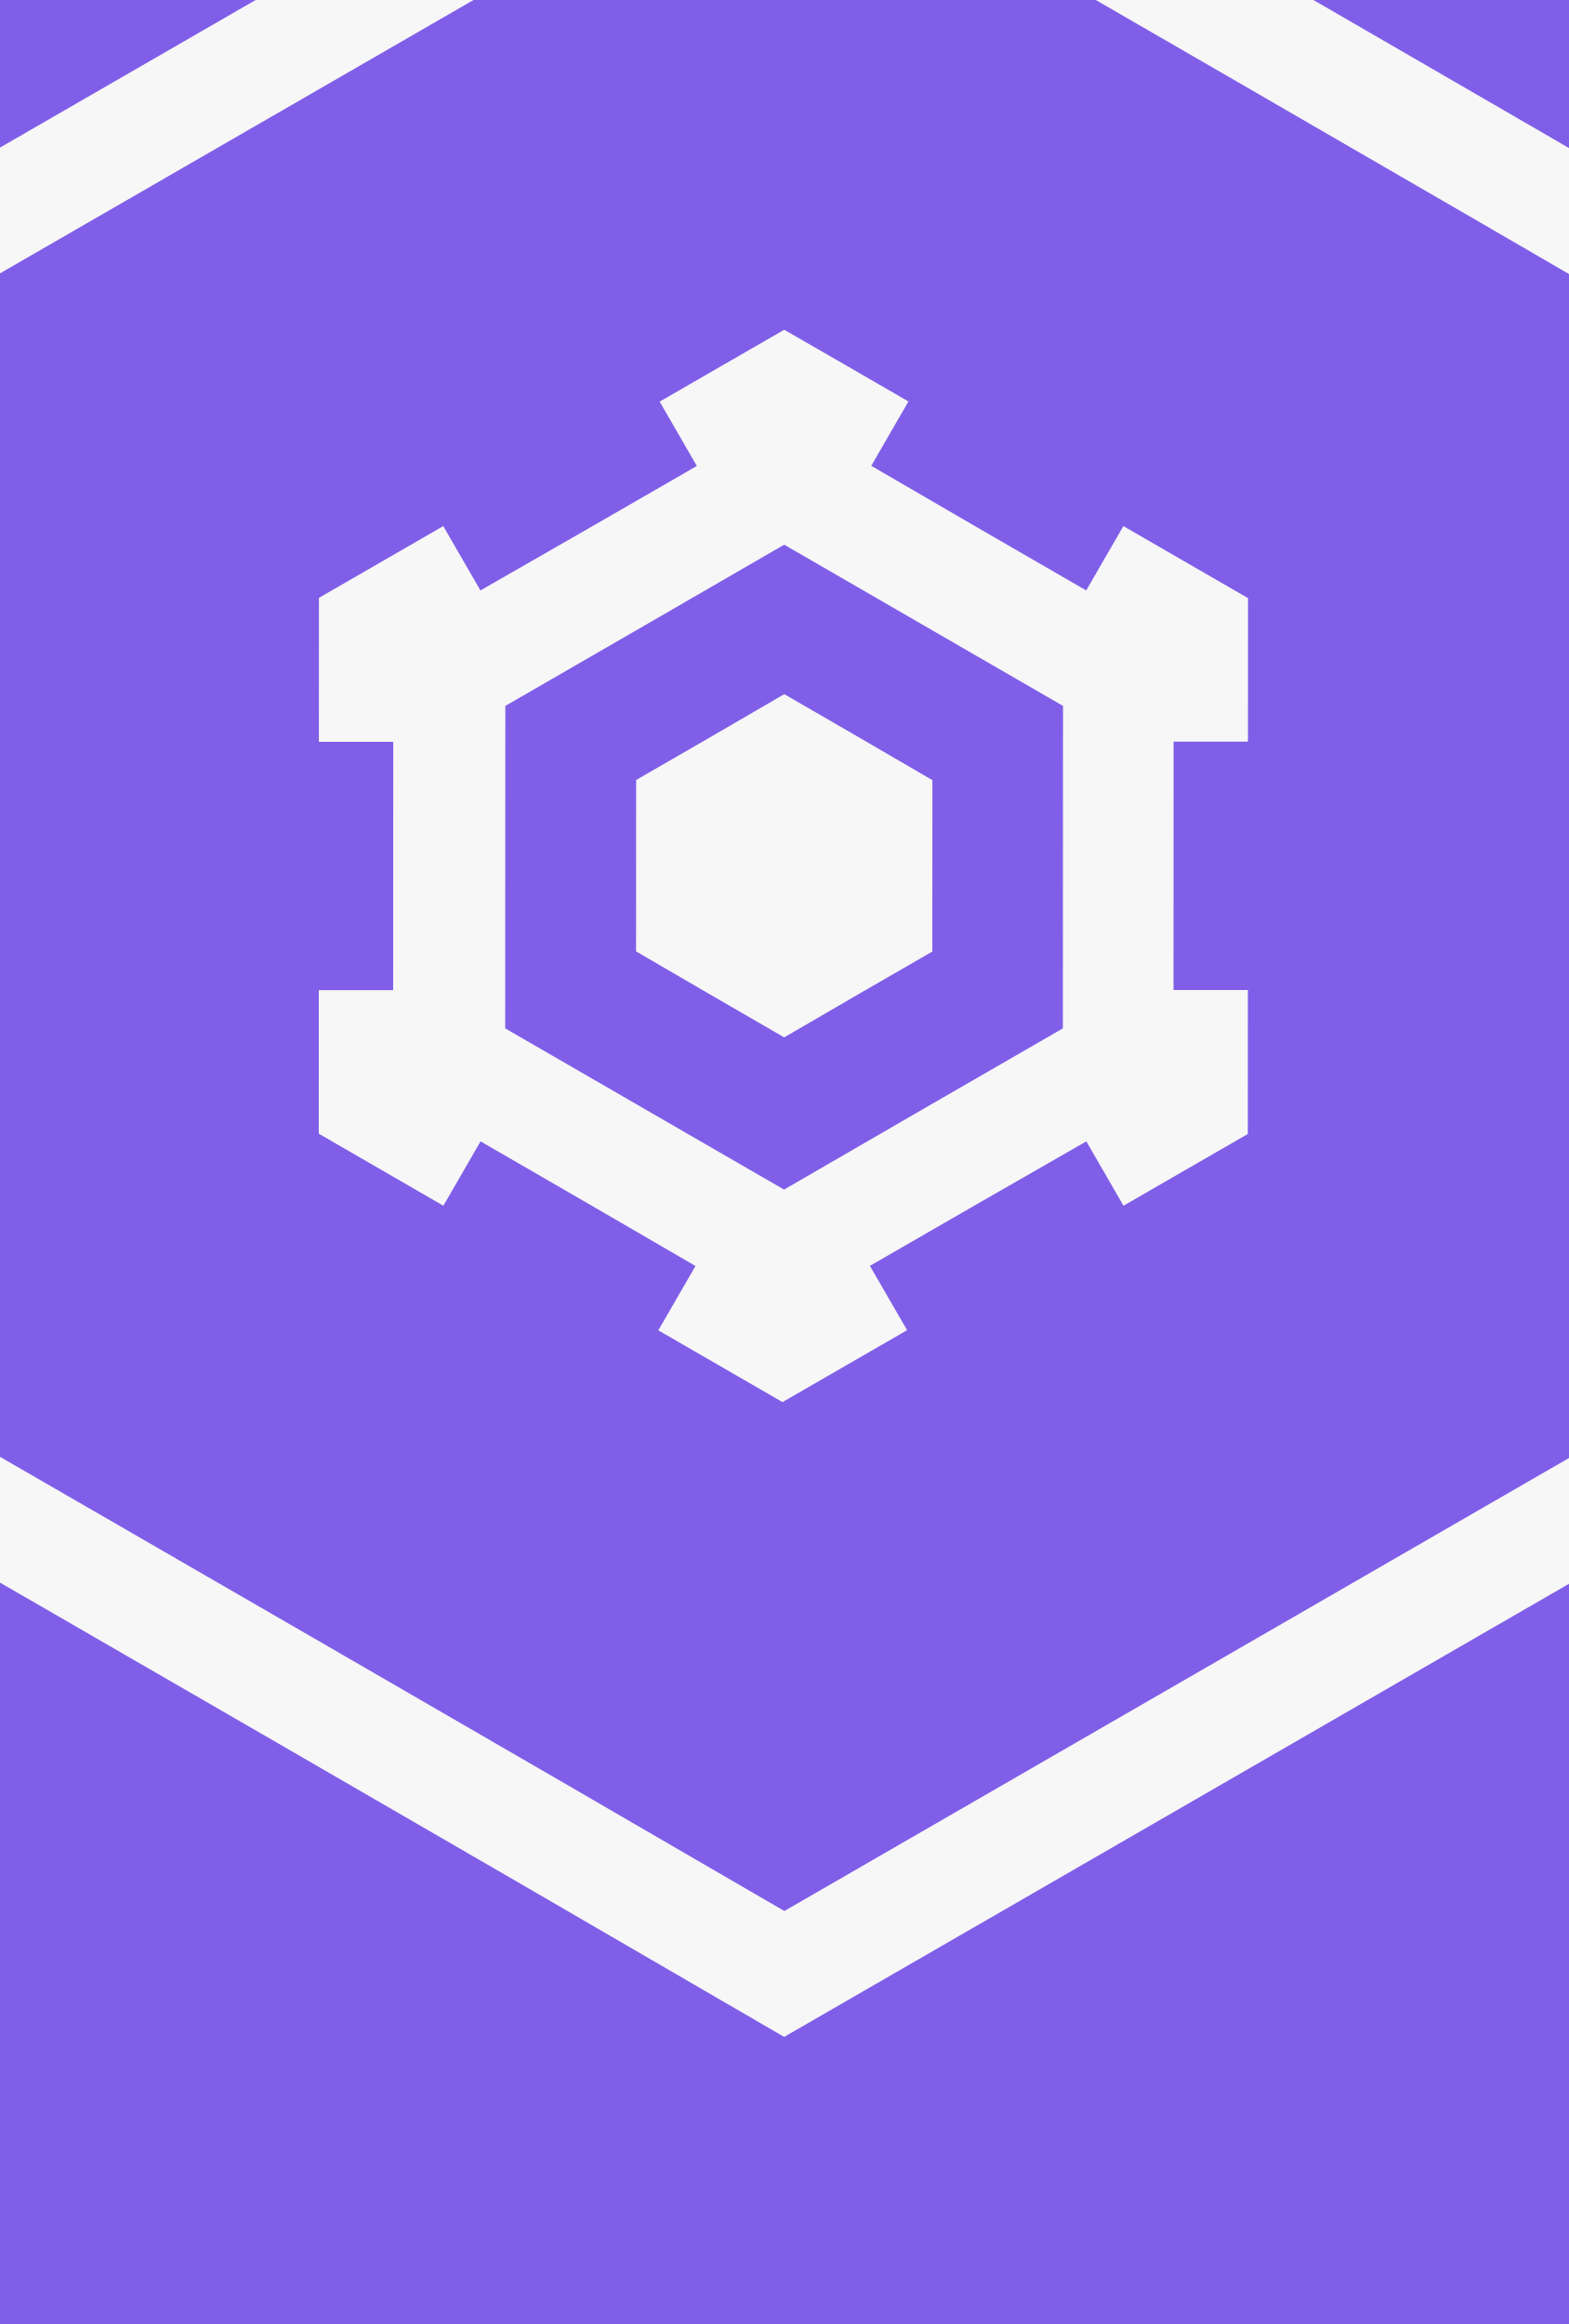
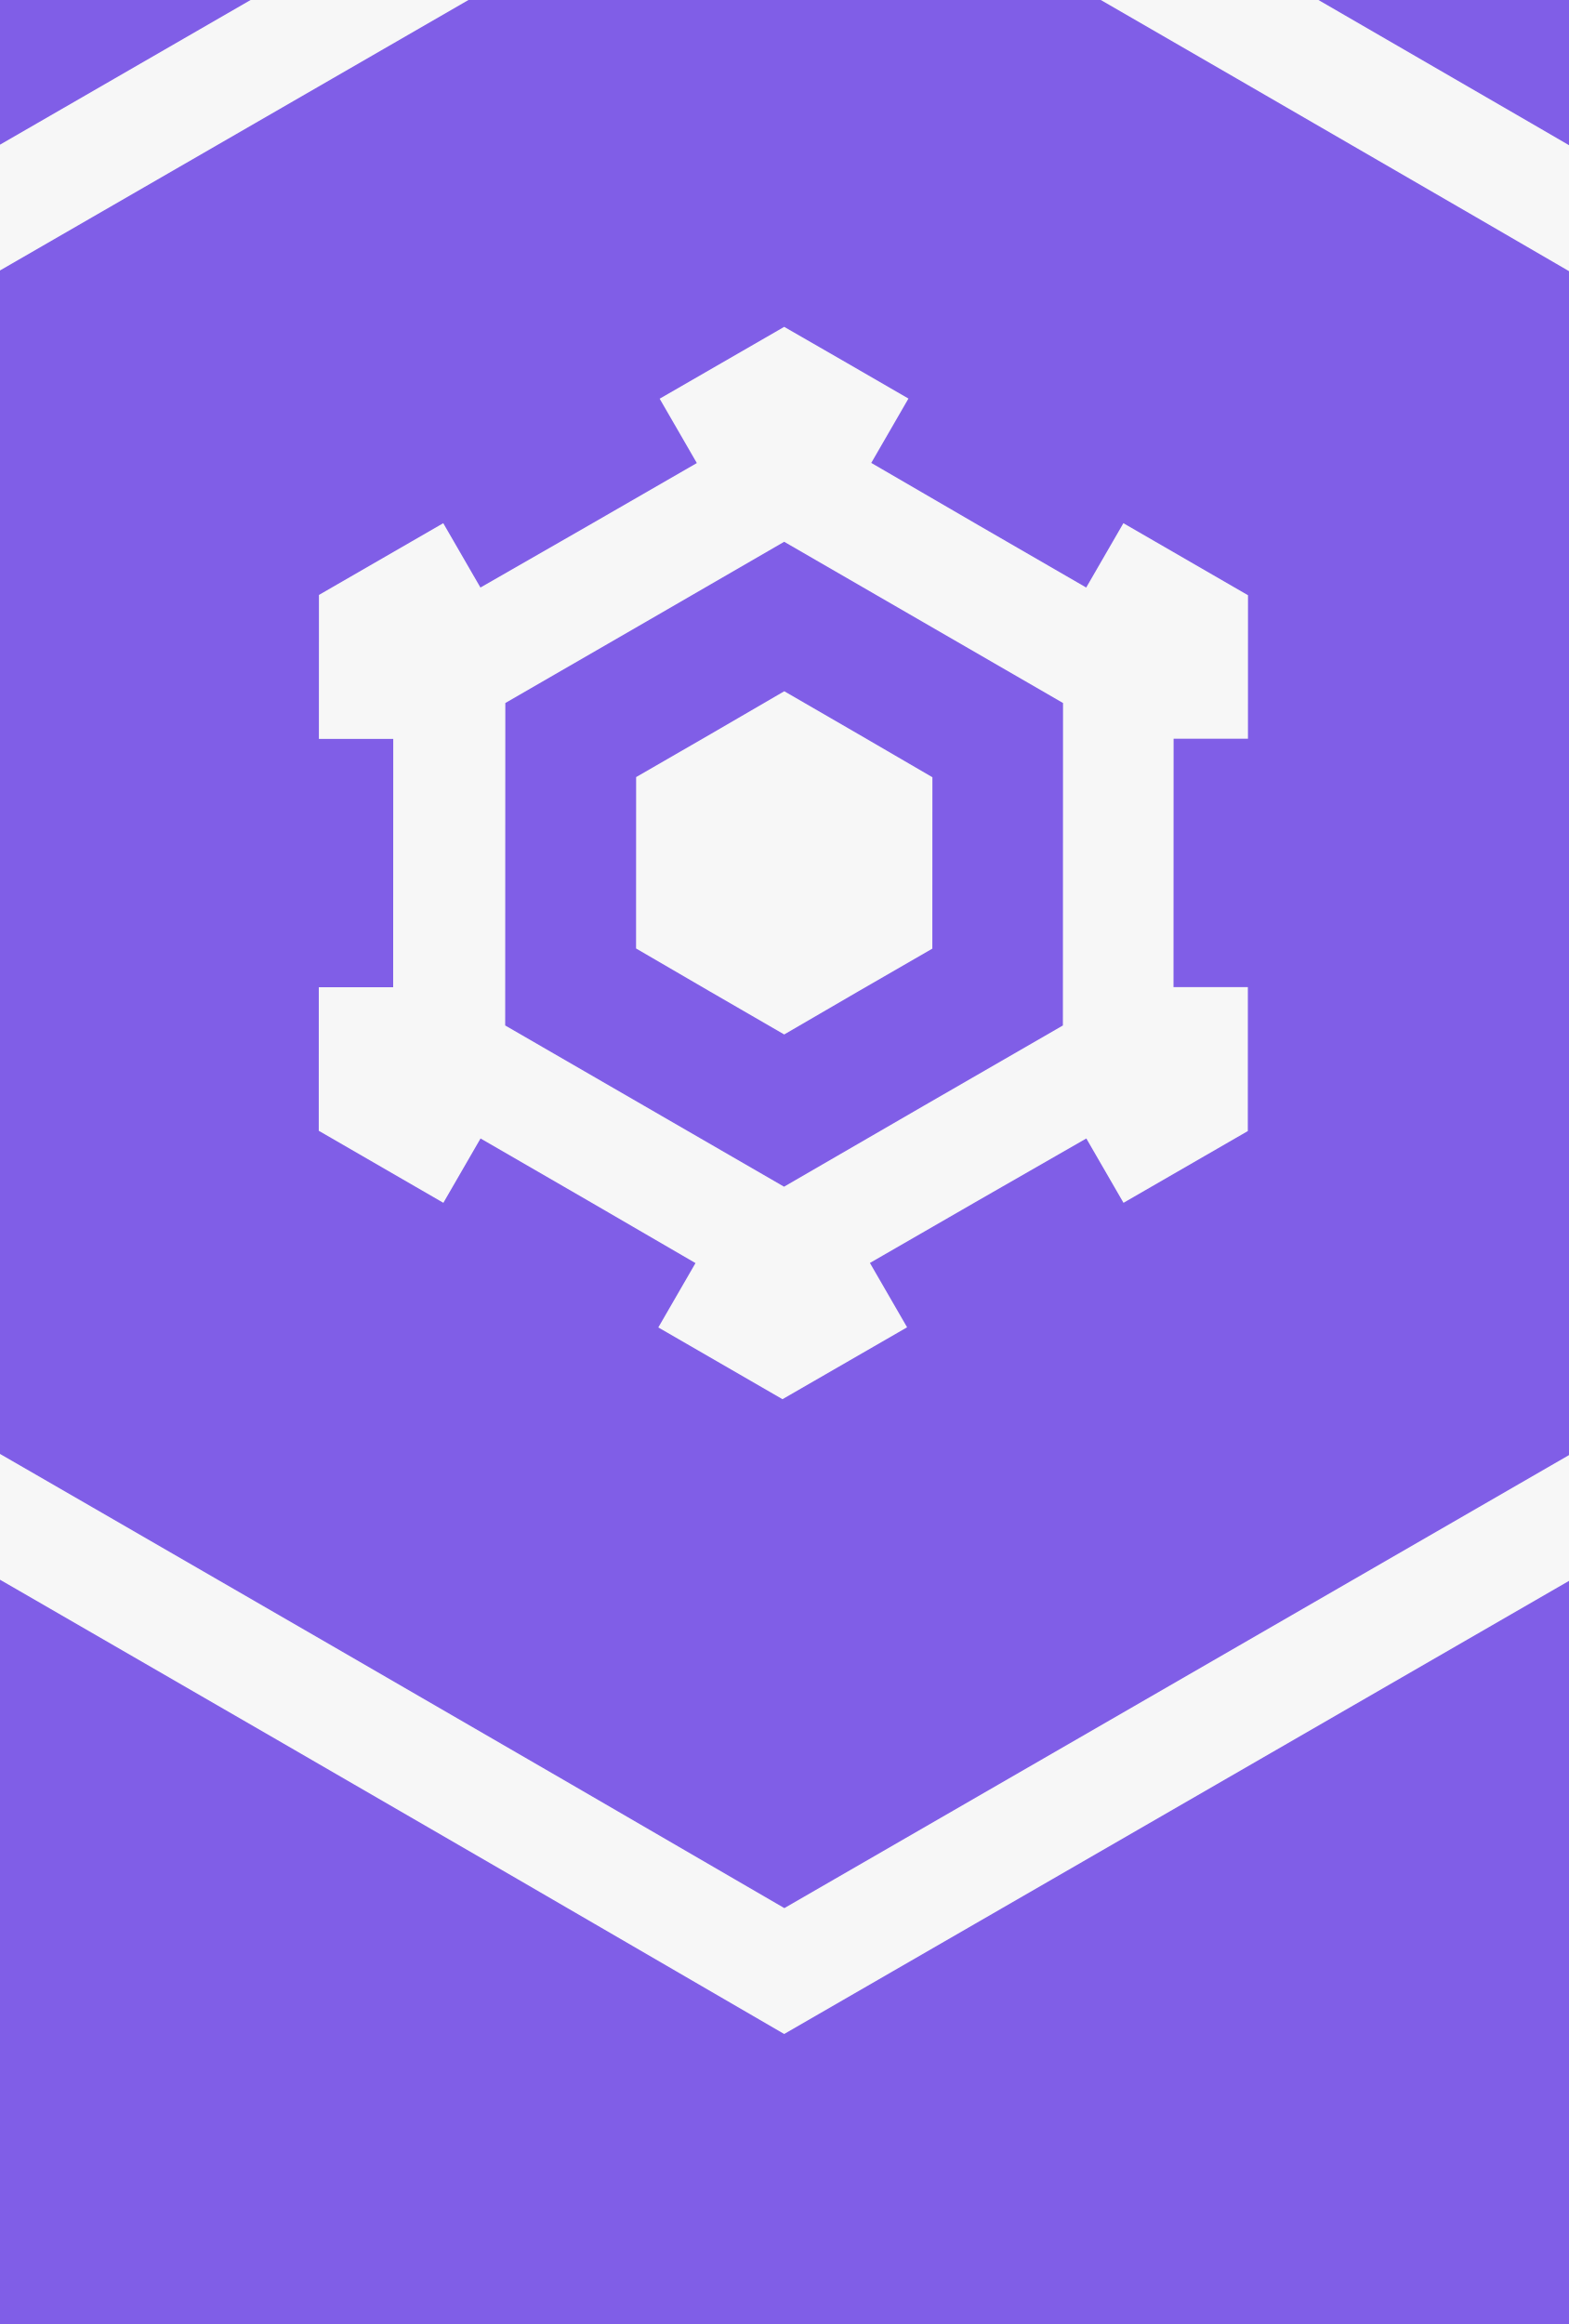
- <svg xmlns="http://www.w3.org/2000/svg" viewBox="0 364 1080 1600" height="100%" width="100%" version="1.1">
+ <svg xmlns="http://www.w3.org/2000/svg" viewBox="0 366 1080 1600" height="100%" width="100%" version="1.1">
  <defs />
  <g transform="translate(0,867.6378)">
    <path fill="#805ee7" d="m1230-1140v2460h-1380v-2460h1380z" />
  </g>
  <g transform="translate(0,840)">
    <path d="M1200,502c-220,127-440,254-660,381-220-128-440-255-660-382,0.103-254,0.206-508,0.308-763,220-127,440-254,660-381,220,127,440,254,660,382-0.103,254-0.206,508-0.308,762z" stroke="#f7f7f7" stroke-linecap="butt" stroke-miterlimit="4" stroke-width="75" fill="none" />
  </g>
  <path d="m540,591c-28.6,16.5-57.2,33-85.8,49.5,8.52,14.8,17,29.5,25.6,44.3-49.5,28.6-99,57.1-149,85.7-8.53-14.8-17.1-29.5-25.6-44.3-28.5,16.5-57.1,32.9-85.6,49.4-0.01,33-0.021,66.1-0.031,99.1h51.2c-0.021,57.2-0.042,114-0.062,171h-51.2c-0.01,32.9-0.021,65.9-0.031,98.8,28.6,16.5,57.2,33.1,85.8,49.6,8.53-14.8,17.1-29.5,25.6-44.3,49.5,28.6,99,57.2,148,85.8-8.52,14.8-17,29.5-25.6,44.3,28.5,16.5,57,33,85.5,49.4,28.6-16.5,57.2-33,85.8-49.5-8.52-14.8-17-29.5-25.6-44.3,49.5-28.6,99-57.1,149-85.7,8.53,14.8,17.1,29.5,25.6,44.3,28.5-16.5,57.1-32.9,85.6-49.4,0.01-33,0.021-66.1,0.031-99.1h-51.2c0.021-57.2,0.042-114,0.062-171h51.2c0.01-32.9,0.021-65.9,0.031-98.8-28.6-16.5-57.2-33-85.8-49.6-8.53,14.8-17.1,29.5-25.6,44.3-49.5-28.6-99-57.2-148-85.8,8.53-14.8,17.1-29.5,25.6-44.3-28.5-16.5-57-33-85.6-49.4zm-0.062,148c64,37,128,74,192,111-0.031,74-0.062,148-0.094,222-64.1,36.9-128,73.9-192,111-64-37-128-74-192-111,0.031-74,0.062-148,0.094-222,64.1-37,128-73.9,192-111z" fill="#f7f7f7" />
  <path fill="#f7f7f7" d="m438,901c34.2-19.7,68.3-39.4,102-59.1,34.1,19.7,68.3,39.5,102,59.2-0.016,39.4-0.032,78.9-0.048,118-34.2,19.7-68.3,39.4-102,59.1-34.1-19.7-68.3-39.5-102-59.2,0.016-39.4,0.032-78.9,0.048-118z" />
</svg>
